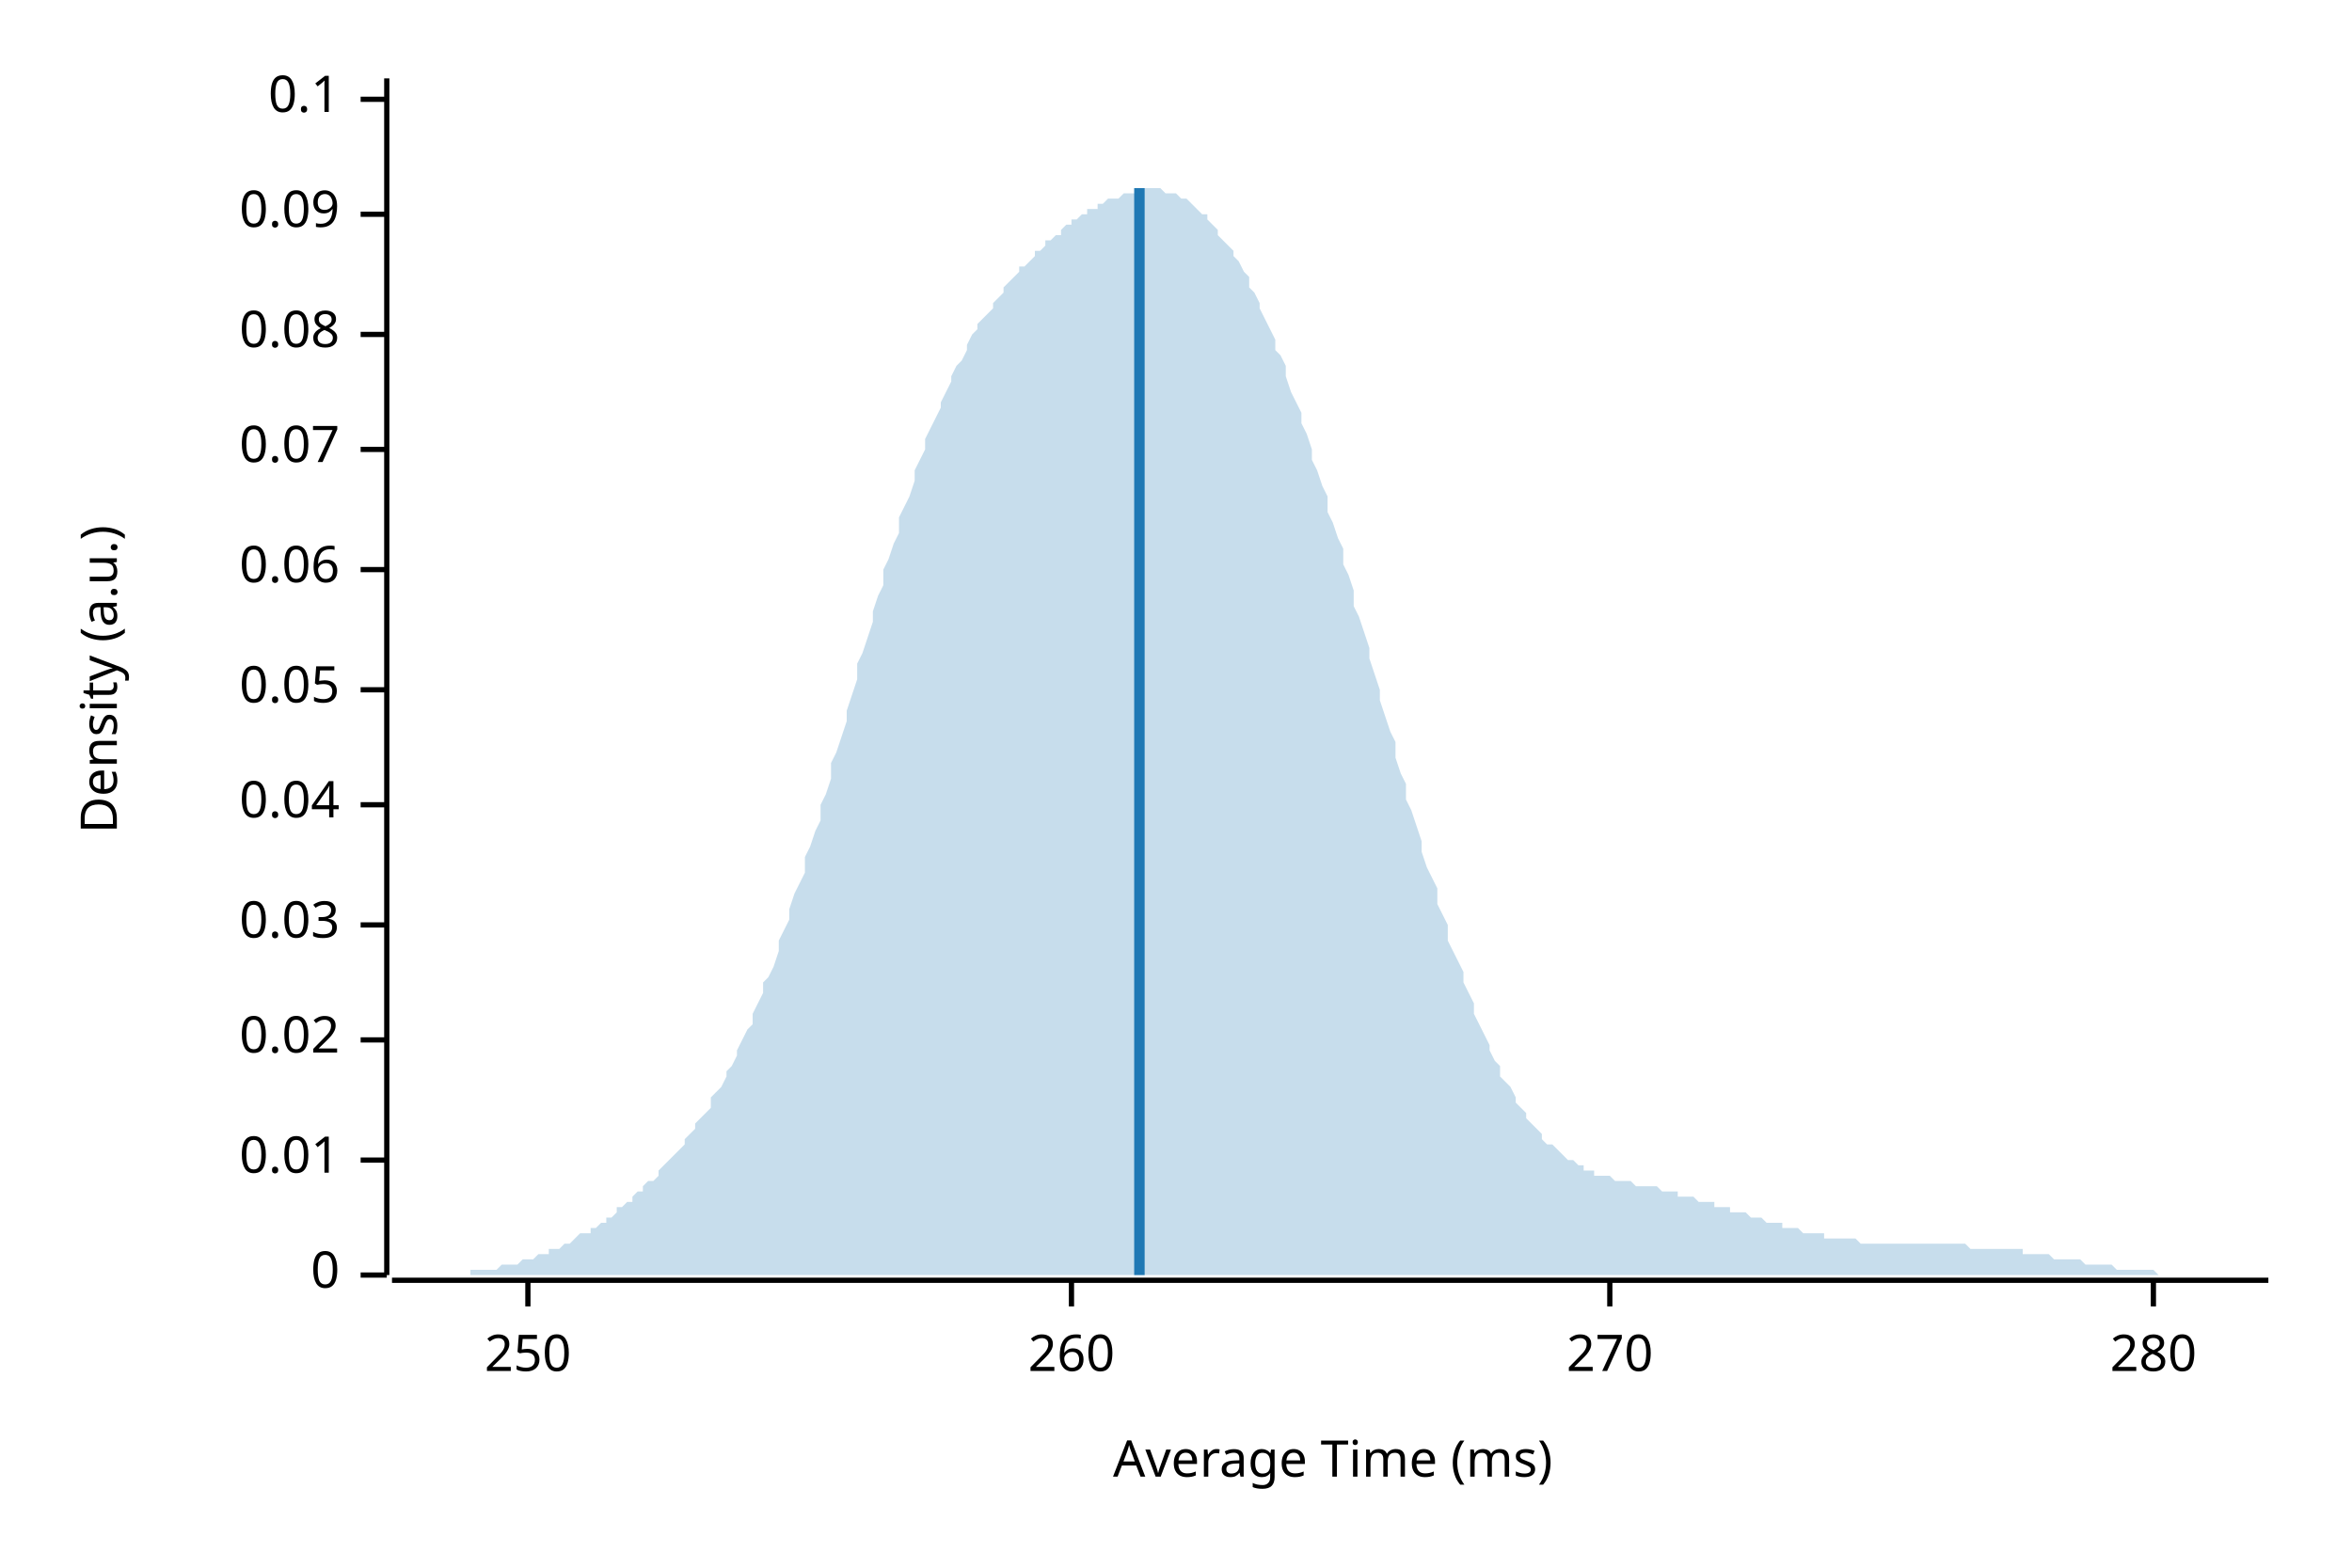
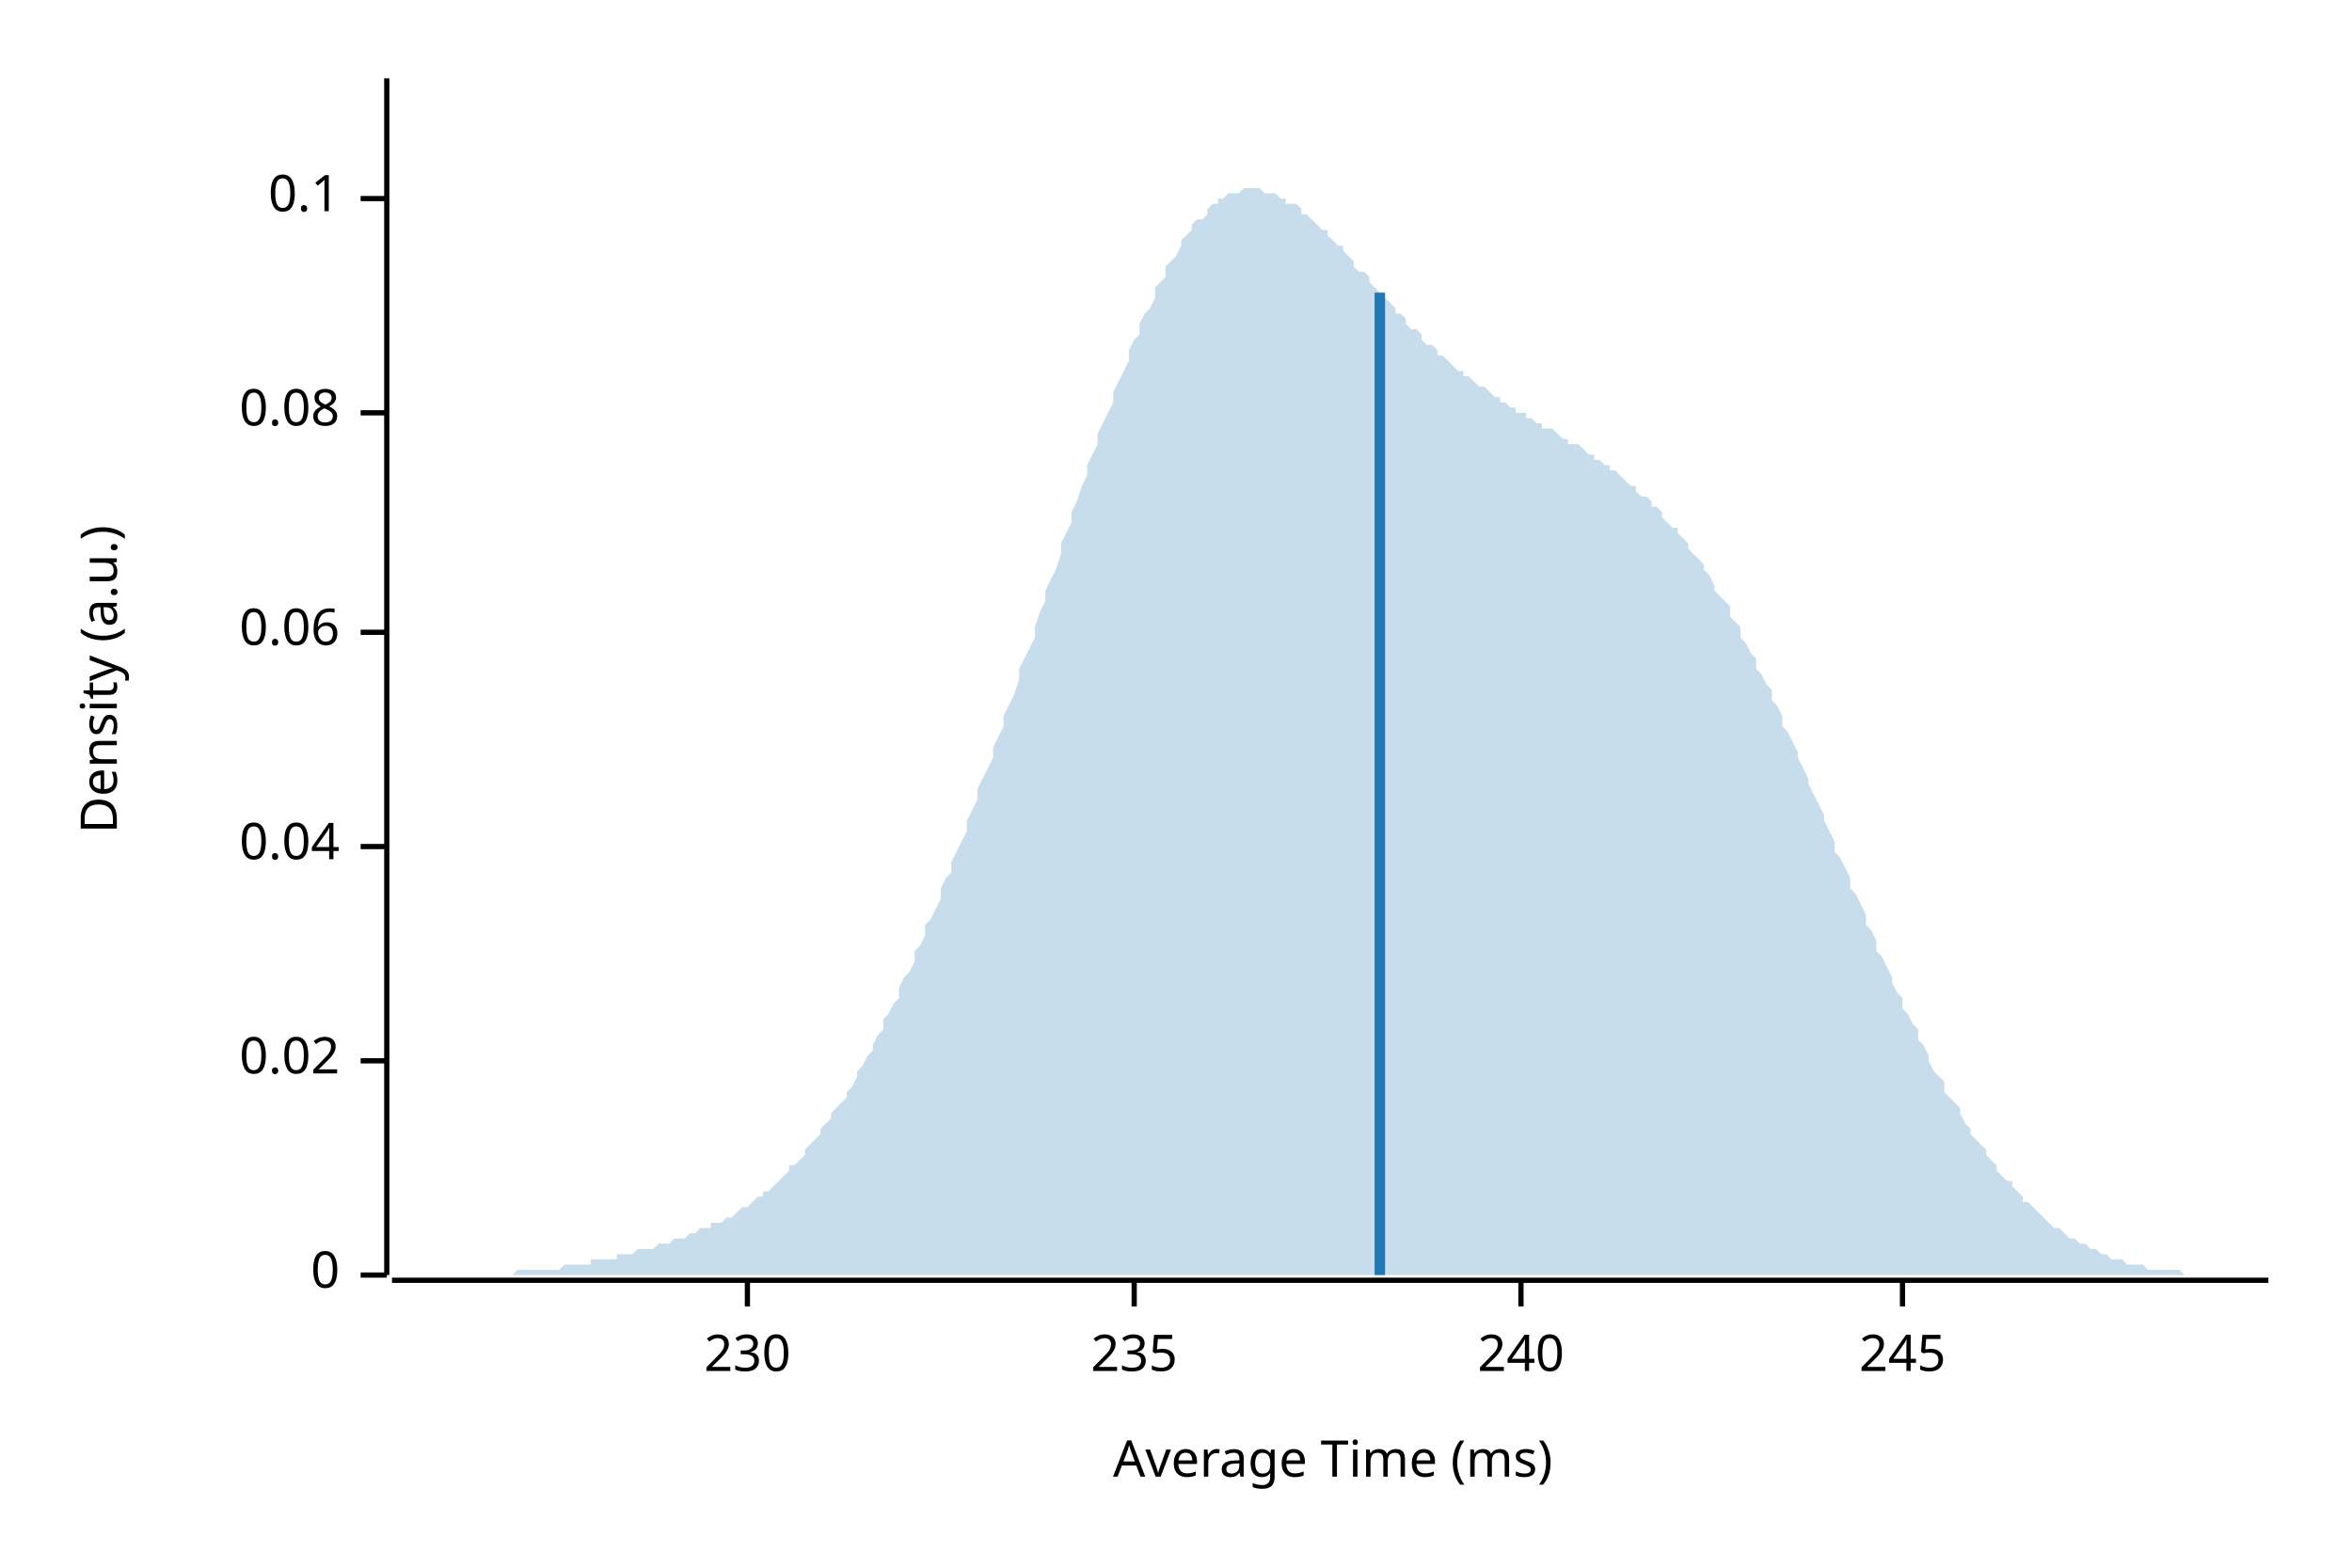
<svg xmlns="http://www.w3.org/2000/svg" width="450" height="300" viewBox="0 0 450 300">
  <text x="15" y="130" dy="0.76em" text-anchor="middle" font-family="sans-serif" font-size="9.677" opacity="1" fill="#000000" transform="rotate(270, 15, 130)">
Density (a.u.)
</text>
  <text x="255" y="285" dy="-0.5ex" text-anchor="middle" font-family="sans-serif" font-size="9.677" opacity="1" fill="#000000">
Average Time (ms)
</text>
  <polyline fill="none" opacity="1" stroke="#000000" stroke-width="1" points="74,15 74,244 " />
  <text x="65" y="244" dy="0.5ex" text-anchor="end" font-family="sans-serif" font-size="9.677" opacity="1" fill="#000000">
0
</text>
  <polyline fill="none" opacity="1" stroke="#000000" stroke-width="1" points="69,244 74,244 " />
-   <text x="65" y="222" dy="0.5ex" text-anchor="end" font-family="sans-serif" font-size="9.677" opacity="1" fill="#000000">
- 0.01
- </text>
-   <polyline fill="none" opacity="1" stroke="#000000" stroke-width="1" points="69,222 74,222 " />
-   <text x="65" y="199" dy="0.5ex" text-anchor="end" font-family="sans-serif" font-size="9.677" opacity="1" fill="#000000">
+   <text x="65" y="203" dy="0.5ex" text-anchor="end" font-family="sans-serif" font-size="9.677" opacity="1" fill="#000000">
0.02
</text>
-   <polyline fill="none" opacity="1" stroke="#000000" stroke-width="1" points="69,199 74,199 " />
-   <text x="65" y="177" dy="0.5ex" text-anchor="end" font-family="sans-serif" font-size="9.677" opacity="1" fill="#000000">
- 0.03
- </text>
-   <polyline fill="none" opacity="1" stroke="#000000" stroke-width="1" points="69,177 74,177 " />
-   <text x="65" y="154" dy="0.5ex" text-anchor="end" font-family="sans-serif" font-size="9.677" opacity="1" fill="#000000">
+   <polyline fill="none" opacity="1" stroke="#000000" stroke-width="1" points="69,203 74,203 " />
+   <text x="65" y="162" dy="0.5ex" text-anchor="end" font-family="sans-serif" font-size="9.677" opacity="1" fill="#000000">
0.04
</text>
-   <polyline fill="none" opacity="1" stroke="#000000" stroke-width="1" points="69,154 74,154 " />
-   <text x="65" y="132" dy="0.5ex" text-anchor="end" font-family="sans-serif" font-size="9.677" opacity="1" fill="#000000">
- 0.05
- </text>
-   <polyline fill="none" opacity="1" stroke="#000000" stroke-width="1" points="69,132 74,132 " />
-   <text x="65" y="109" dy="0.5ex" text-anchor="end" font-family="sans-serif" font-size="9.677" opacity="1" fill="#000000">
+   <polyline fill="none" opacity="1" stroke="#000000" stroke-width="1" points="69,162 74,162 " />
+   <text x="65" y="121" dy="0.5ex" text-anchor="end" font-family="sans-serif" font-size="9.677" opacity="1" fill="#000000">
0.06
</text>
-   <polyline fill="none" opacity="1" stroke="#000000" stroke-width="1" points="69,109 74,109 " />
-   <text x="65" y="86" dy="0.5ex" text-anchor="end" font-family="sans-serif" font-size="9.677" opacity="1" fill="#000000">
- 0.07
- </text>
-   <polyline fill="none" opacity="1" stroke="#000000" stroke-width="1" points="69,86 74,86 " />
-   <text x="65" y="64" dy="0.5ex" text-anchor="end" font-family="sans-serif" font-size="9.677" opacity="1" fill="#000000">
+   <polyline fill="none" opacity="1" stroke="#000000" stroke-width="1" points="69,121 74,121 " />
+   <text x="65" y="79" dy="0.5ex" text-anchor="end" font-family="sans-serif" font-size="9.677" opacity="1" fill="#000000">
0.08
</text>
-   <polyline fill="none" opacity="1" stroke="#000000" stroke-width="1" points="69,64 74,64 " />
-   <text x="65" y="41" dy="0.5ex" text-anchor="end" font-family="sans-serif" font-size="9.677" opacity="1" fill="#000000">
- 0.09
- </text>
-   <polyline fill="none" opacity="1" stroke="#000000" stroke-width="1" points="69,41 74,41 " />
-   <text x="65" y="19" dy="0.5ex" text-anchor="end" font-family="sans-serif" font-size="9.677" opacity="1" fill="#000000">
+   <polyline fill="none" opacity="1" stroke="#000000" stroke-width="1" points="69,79 74,79 " />
+   <text x="65" y="38" dy="0.5ex" text-anchor="end" font-family="sans-serif" font-size="9.677" opacity="1" fill="#000000">
0.1
</text>
-   <polyline fill="none" opacity="1" stroke="#000000" stroke-width="1" points="69,19 74,19 " />
+   <polyline fill="none" opacity="1" stroke="#000000" stroke-width="1" points="69,38 74,38 " />
  <polyline fill="none" opacity="1" stroke="#000000" stroke-width="1" points="75,245 434,245 " />
-   <text x="101" y="255" dy="0.76em" text-anchor="middle" font-family="sans-serif" font-size="9.677" opacity="1" fill="#000000">
- 250
+   <text x="143" y="255" dy="0.76em" text-anchor="middle" font-family="sans-serif" font-size="9.677" opacity="1" fill="#000000">
+ 230
</text>
-   <polyline fill="none" opacity="1" stroke="#000000" stroke-width="1" points="101,245 101,250 " />
-   <text x="205" y="255" dy="0.76em" text-anchor="middle" font-family="sans-serif" font-size="9.677" opacity="1" fill="#000000">
- 260
+   <polyline fill="none" opacity="1" stroke="#000000" stroke-width="1" points="143,245 143,250 " />
+   <text x="217" y="255" dy="0.76em" text-anchor="middle" font-family="sans-serif" font-size="9.677" opacity="1" fill="#000000">
+ 235
</text>
-   <polyline fill="none" opacity="1" stroke="#000000" stroke-width="1" points="205,245 205,250 " />
-   <text x="308" y="255" dy="0.76em" text-anchor="middle" font-family="sans-serif" font-size="9.677" opacity="1" fill="#000000">
- 270
+   <polyline fill="none" opacity="1" stroke="#000000" stroke-width="1" points="217,245 217,250 " />
+   <text x="291" y="255" dy="0.76em" text-anchor="middle" font-family="sans-serif" font-size="9.677" opacity="1" fill="#000000">
+ 240
</text>
-   <polyline fill="none" opacity="1" stroke="#000000" stroke-width="1" points="308,245 308,250 " />
-   <text x="412" y="255" dy="0.76em" text-anchor="middle" font-family="sans-serif" font-size="9.677" opacity="1" fill="#000000">
- 280
+   <polyline fill="none" opacity="1" stroke="#000000" stroke-width="1" points="291,245 291,250 " />
+   <text x="364" y="255" dy="0.76em" text-anchor="middle" font-family="sans-serif" font-size="9.677" opacity="1" fill="#000000">
+ 245
</text>
-   <polyline fill="none" opacity="1" stroke="#000000" stroke-width="1" points="412,245 412,250 " />
-   <polygon opacity="0.25" fill="#1F78B4" points="75,244 75,244 76,244 77,244 77,244 78,244 79,244 80,244 80,244 81,244 82,244 82,244 83,244 84,244 85,244 85,244 86,244 87,244 87,244 88,244 89,244 90,244 90,243 91,243 92,243 92,243 93,243 94,243 95,243 95,243 96,242 97,242 98,242 98,242 99,242 100,241 100,241 101,241 102,241 103,240 103,240 104,240 105,240 105,239 106,239 107,239 108,238 108,238 109,238 110,237 110,237 111,236 112,236 113,236 113,235 114,235 115,234 116,234 116,233 117,233 118,232 118,231 119,231 120,230 121,230 121,229 122,228 123,228 123,227 124,226 125,226 126,225 126,224 127,223 128,222 128,222 129,221 130,220 131,219 131,218 132,217 133,216 133,215 134,214 135,213 136,212 136,210 137,209 138,208 139,206 139,205 140,204 141,202 141,201 142,199 143,197 144,196 144,194 145,192 146,190 146,188 147,187 148,185 149,182 149,180 150,178 151,176 151,174 152,171 153,169 154,167 154,164 155,162 156,159 157,157 157,154 158,152 159,149 159,146 160,144 161,141 162,138 162,136 163,133 164,130 164,127 165,125 166,122 167,119 167,117 168,114 169,112 169,109 170,107 171,104 172,102 172,99 173,97 174,95 175,92 175,90 176,88 177,86 177,84 178,82 179,80 180,78 180,77 181,75 182,73 182,72 183,70 184,69 185,67 185,66 186,64 187,63 187,62 188,61 189,60 190,59 190,58 191,57 192,56 192,55 193,54 194,53 195,52 195,51 196,51 197,50 198,49 198,48 199,48 200,47 200,46 201,46 202,45 203,45 203,44 204,43 205,43 205,42 206,42 207,41 208,41 208,40 209,40 210,40 210,39 211,39 212,38 213,38 213,38 214,38 215,37 216,37 216,37 217,37 218,37 218,36 219,36 220,36 221,36 221,36 222,36 223,37 223,37 224,37 225,37 226,38 226,38 227,38 228,39 228,39 229,40 230,41 231,41 231,42 232,43 233,44 233,45 234,46 235,47 236,48 236,49 237,50 238,52 239,53 239,55 240,56 241,58 241,59 242,61 243,63 244,65 244,67 245,68 246,70 246,72 247,75 248,77 249,79 249,81 250,83 251,86 251,88 252,90 253,93 254,95 254,98 255,100 256,103 257,105 257,108 258,110 259,113 259,116 260,118 261,121 262,124 262,126 263,129 264,132 264,134 265,137 266,140 267,142 267,145 268,148 269,150 269,153 270,155 271,158 272,161 272,163 273,166 274,168 275,170 275,173 276,175 277,177 277,180 278,182 279,184 280,186 280,188 281,190 282,192 282,194 283,196 284,198 285,200 285,201 286,203 287,204 287,206 288,207 289,208 290,210 290,211 291,212 292,213 292,214 293,215 294,216 295,217 295,218 296,219 297,219 298,220 298,220 299,221 300,222 300,222 301,222 302,223 303,223 303,224 304,224 305,224 305,225 306,225 307,225 308,225 308,225 309,226 310,226 310,226 311,226 312,226 313,227 313,227 314,227 315,227 316,227 316,227 317,227 318,228 318,228 319,228 320,228 321,228 321,229 322,229 323,229 323,229 324,229 325,230 326,230 326,230 327,230 328,230 328,231 329,231 330,231 331,231 331,232 332,232 333,232 333,232 334,232 335,233 336,233 336,233 337,233 338,234 339,234 339,234 340,234 341,234 341,235 342,235 343,235 344,235 344,235 345,236 346,236 346,236 347,236 348,236 349,236 349,237 350,237 351,237 351,237 352,237 353,237 354,237 354,237 355,237 356,238 357,238 357,238 358,238 359,238 359,238 360,238 361,238 362,238 362,238 363,238 364,238 364,238 365,238 366,238 367,238 367,238 368,238 369,238 369,238 370,238 371,238 372,238 372,238 373,238 374,238 375,238 375,238 376,238 377,239 377,239 378,239 379,239 380,239 380,239 381,239 382,239 382,239 383,239 384,239 385,239 385,239 386,239 387,239 387,240 388,240 389,240 390,240 390,240 391,240 392,240 392,240 393,241 394,241 395,241 395,241 396,241 397,241 398,241 398,241 399,242 400,242 400,242 401,242 402,242 403,242 403,242 404,242 405,243 405,243 406,243 407,243 408,243 408,243 409,243 410,243 410,243 411,243 412,243 413,244 413,244 414,244 415,244 416,244 416,244 417,244 418,244 418,244 419,244 420,244 421,244 421,244 422,244 423,244 423,244 424,244 425,244 426,244 426,244 427,244 428,244 428,244 429,244 430,244 431,244 431,244 432,244 433,244 434,244 434,244 75,244 " />
-   <polyline fill="none" opacity="1" stroke="#1F78B4" stroke-width="2" points="218,244 218,36 " />
+   <polyline fill="none" opacity="1" stroke="#000000" stroke-width="1" points="364,245 364,250 " />
+   <polygon opacity="0.25" fill="#1F78B4" points="75,244 75,244 76,244 77,244 77,244 78,244 79,244 80,244 80,244 81,244 82,244 82,244 83,244 84,244 85,244 85,244 86,244 87,244 87,244 88,244 89,244 90,244 90,244 91,244 92,244 92,244 93,244 94,244 95,244 95,244 96,244 97,244 98,244 98,244 99,243 100,243 100,243 101,243 102,243 103,243 103,243 104,243 105,243 105,243 106,243 107,243 108,242 108,242 109,242 110,242 110,242 111,242 112,242 113,242 113,241 114,241 115,241 116,241 116,241 117,241 118,241 118,240 119,240 120,240 121,240 121,240 122,239 123,239 123,239 124,239 125,239 126,238 126,238 127,238 128,238 128,238 129,237 130,237 131,237 131,237 132,236 133,236 133,236 134,235 135,235 136,235 136,234 137,234 138,234 139,233 139,233 140,233 141,232 141,232 142,231 143,231 144,230 144,230 145,229 146,229 146,228 147,228 148,227 149,226 149,226 150,225 151,224 151,223 152,223 153,222 154,221 154,220 155,219 156,218 157,217 157,216 158,215 159,214 159,213 160,212 161,211 162,210 162,209 163,208 164,206 164,205 165,204 166,202 167,201 167,200 168,198 169,197 169,195 170,194 171,192 172,191 172,189 173,187 174,186 175,184 175,182 176,181 177,179 177,177 178,176 179,174 180,172 180,170 181,168 182,167 182,165 183,163 184,161 185,159 185,157 186,155 187,153 187,151 188,149 189,147 190,145 190,143 191,141 192,139 192,137 193,135 194,133 195,130 195,128 196,126 197,124 198,122 198,120 199,117 200,115 200,113 201,111 202,109 203,106 203,104 204,102 205,100 205,98 206,96 207,93 208,91 208,89 209,87 210,85 210,83 211,81 212,79 213,77 213,75 214,73 215,71 216,69 216,67 217,65 218,64 218,62 219,60 220,59 221,57 221,55 222,54 223,53 223,51 224,50 225,49 226,47 226,46 227,45 228,44 228,43 229,42 230,42 231,41 231,40 232,39 233,39 233,38 234,38 235,37 236,37 236,37 237,37 238,36 239,36 239,36 240,36 241,36 241,36 242,37 243,37 244,37 244,37 245,38 246,38 246,39 247,39 248,39 249,40 249,41 250,41 251,42 251,42 252,43 253,44 254,44 254,45 255,46 256,47 257,47 257,48 258,49 259,50 259,51 260,52 261,52 262,53 262,54 263,55 264,56 264,56 265,57 266,58 267,59 267,60 268,60 269,61 269,62 270,63 271,63 272,64 272,65 273,66 274,66 275,67 275,68 276,68 277,69 277,69 278,70 279,71 280,71 280,72 281,72 282,73 282,73 283,74 284,74 285,75 285,75 286,76 287,76 287,77 288,77 289,78 290,78 290,79 291,79 292,79 292,80 293,80 294,81 295,81 295,82 296,82 297,82 298,83 298,83 299,84 300,84 300,85 301,85 302,85 303,86 303,86 304,87 305,87 305,88 306,88 307,89 308,89 308,90 309,90 310,91 310,91 311,92 312,93 313,93 313,94 314,95 315,95 316,96 316,97 317,97 318,98 318,99 319,100 320,101 321,101 321,102 322,103 323,104 323,105 324,106 325,107 326,108 326,109 327,110 328,112 328,113 329,114 330,115 331,116 331,118 332,119 333,120 333,122 334,123 335,125 336,126 336,128 337,129 338,131 339,132 339,134 340,135 341,137 341,139 342,140 343,142 344,144 344,145 345,147 346,149 346,150 347,152 348,154 349,156 349,157 350,159 351,161 351,163 352,164 353,166 354,168 354,170 355,171 356,173 357,175 357,177 358,178 359,180 359,182 360,183 361,185 362,187 362,188 363,190 364,191 364,193 365,194 366,196 367,197 367,199 368,200 369,202 369,203 370,205 371,206 372,207 372,209 373,210 374,211 375,212 375,213 376,215 377,216 377,217 378,218 379,219 380,220 380,221 381,222 382,223 382,224 383,225 384,226 385,226 385,227 386,228 387,229 387,230 388,230 389,231 390,232 390,232 391,233 392,234 392,234 393,235 394,235 395,236 395,236 396,237 397,237 398,238 398,238 399,238 400,239 400,239 401,239 402,240 403,240 403,240 404,241 405,241 405,241 406,241 407,242 408,242 408,242 409,242 410,242 410,242 411,243 412,243 413,243 413,243 414,243 415,243 416,243 416,243 417,243 418,244 418,244 419,244 420,244 421,244 421,244 422,244 423,244 423,244 424,244 425,244 426,244 426,244 427,244 428,244 428,244 429,244 430,244 431,244 431,244 432,244 433,244 434,244 434,244 75,244 " />
+   <polyline fill="none" opacity="1" stroke="#1F78B4" stroke-width="2" points="264,244 264,56 " />
</svg>
